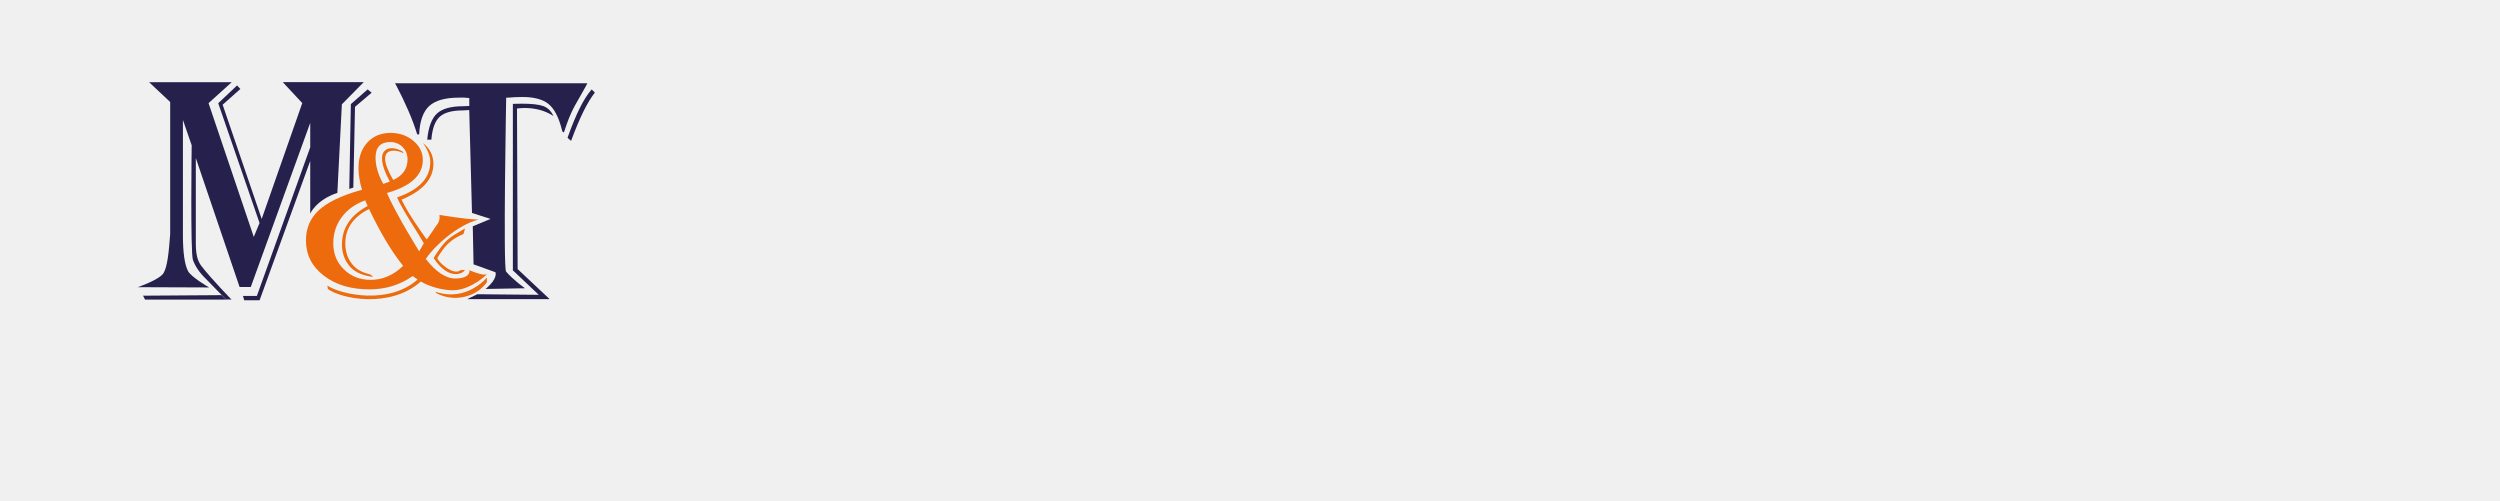
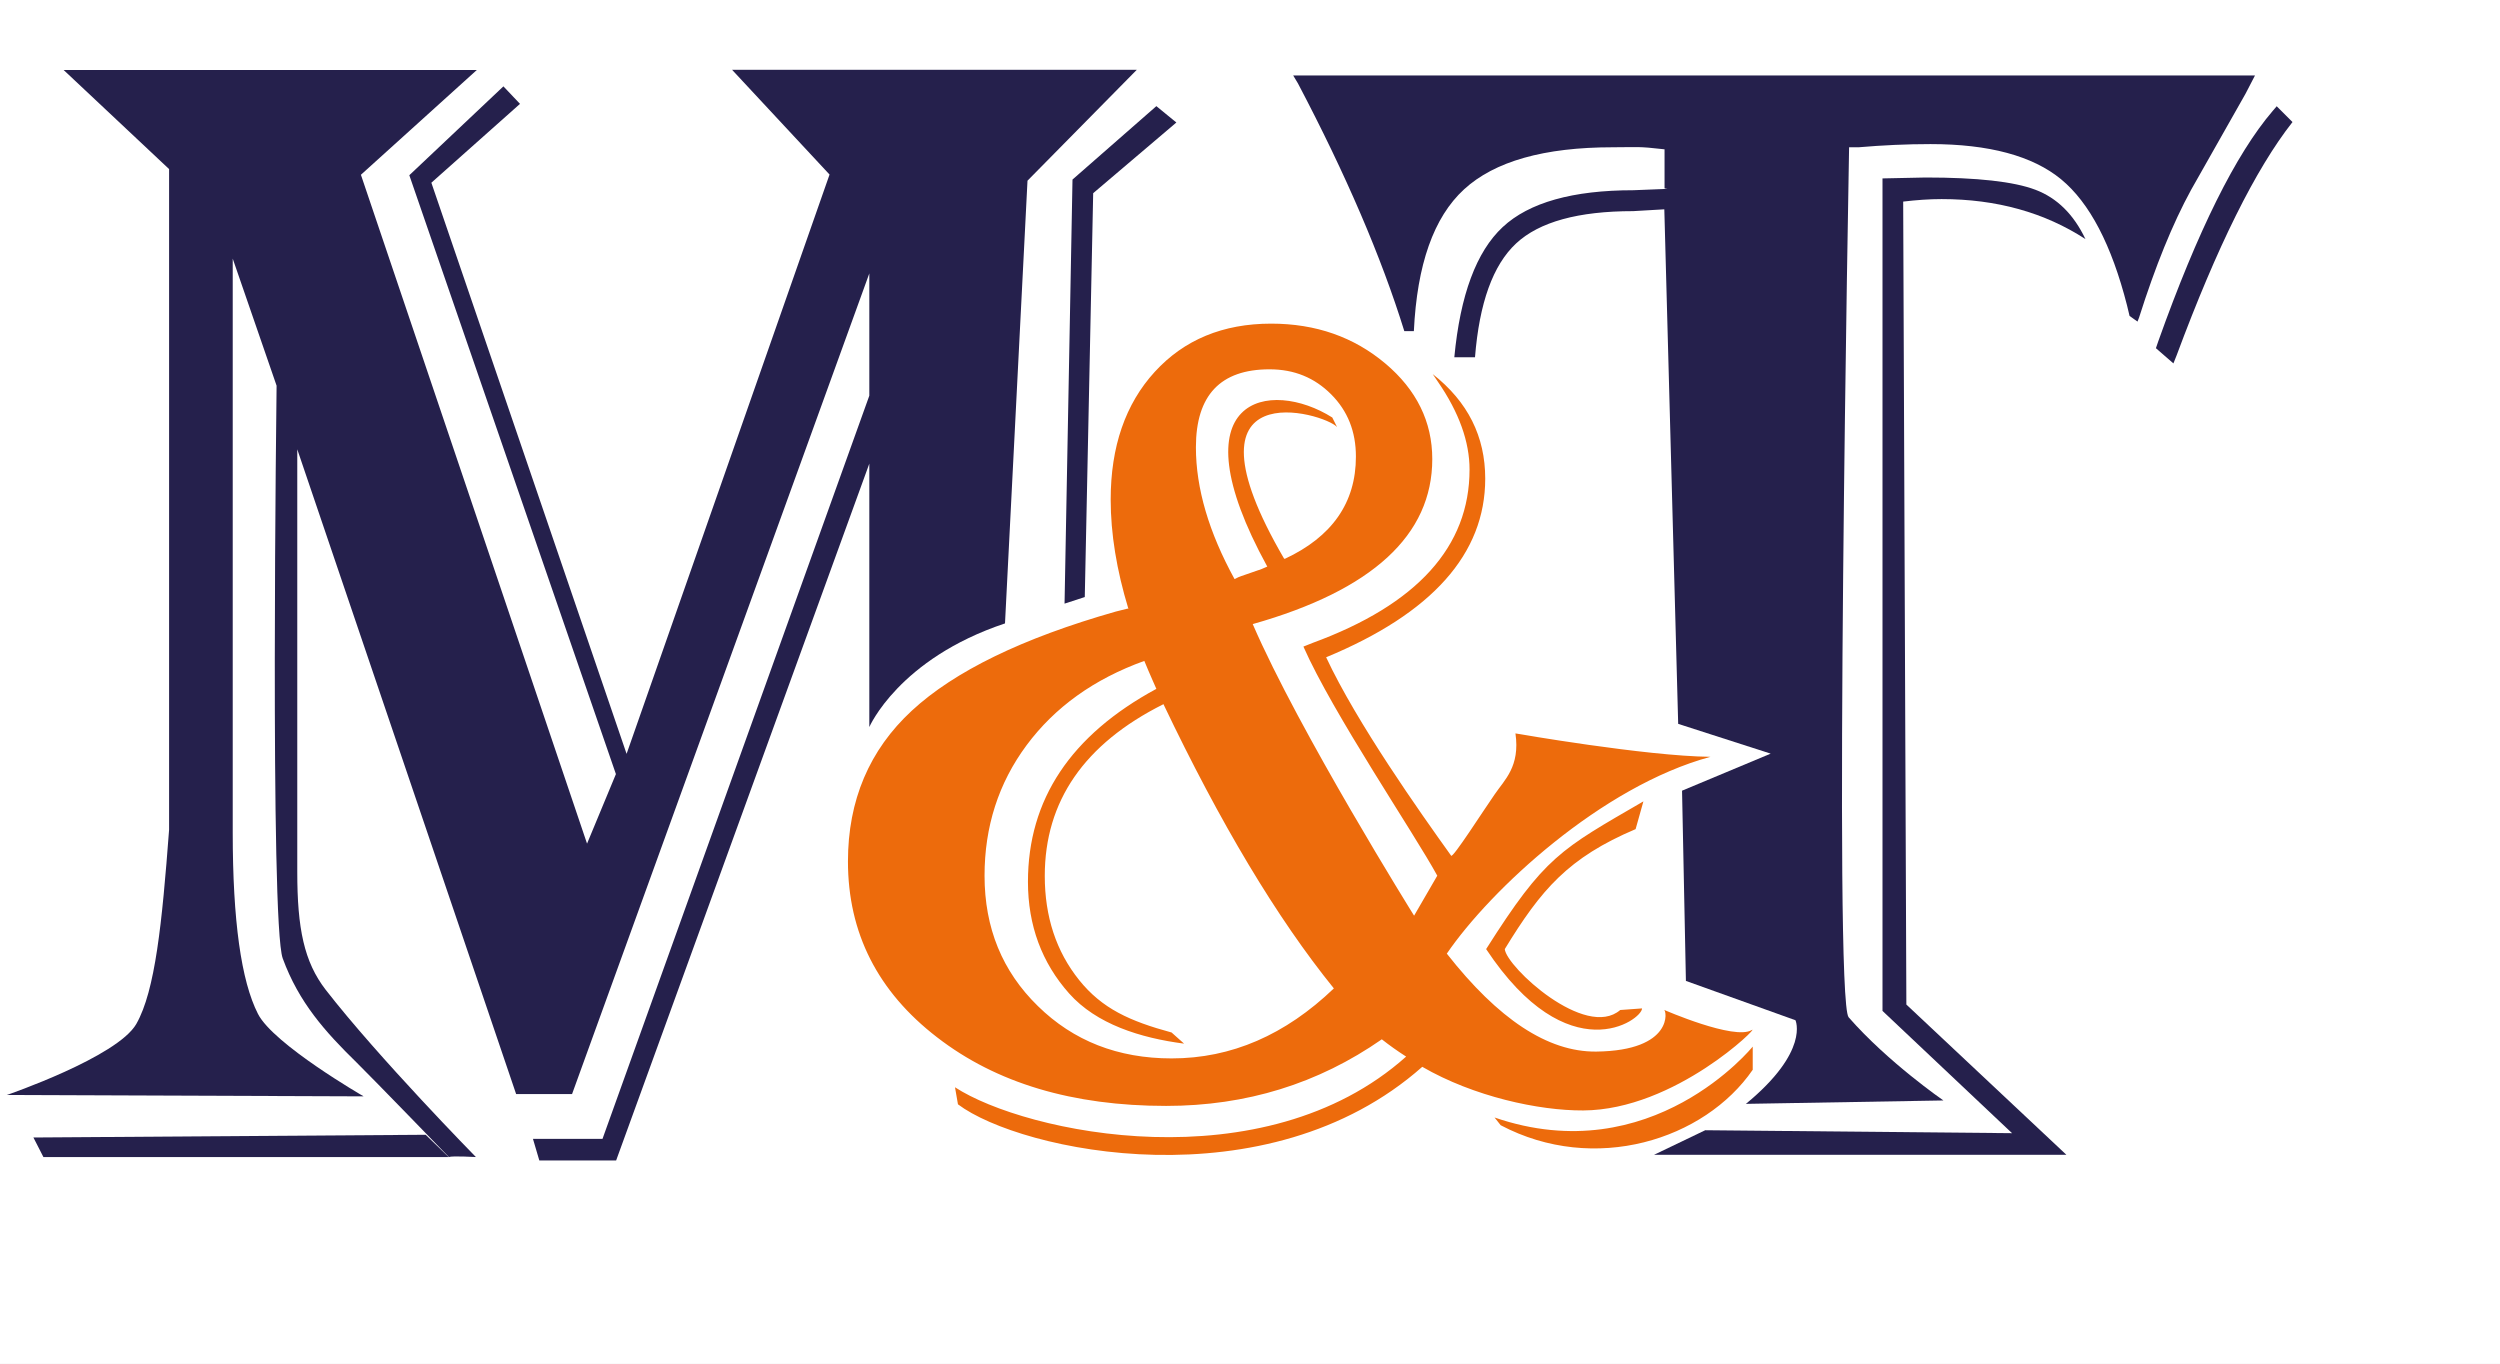
- <svg xmlns="http://www.w3.org/2000/svg" id="Calque_1" version="1.1" viewBox="0 0 550 110">
+ <svg xmlns="http://www.w3.org/2000/svg" id="Calque_1" version="1.1" viewBox="30 15 110 60">
  <defs>
    <style>
      .st0 {
        fill: #ed6b0c;
      }

      .st1 {
        fill: #25204c;
      }
    </style>
  </defs>
+   <rect x="30" y="15" width="110" height="60" fill="white" />
  <g>
    <path class="st1" d="M62.21,18.07l4.29,4.61-8.93,25.49-8.59-25.13,3.9-3.47-.73-.77-4.14,3.91,9.09,26.35-1.27,3.06-9.95-29.43,5.1-4.61h-18.18l4.64,4.36v29.07c-.31,4.11-.61,7.08-1.44,8.54s-5.7,3.13-5.7,3.13l15.7.06h0s-3.97-2.29-4.65-3.63c-.74-1.45-1.11-4.11-1.11-7.98v-25.25l1.93,5.59s-.3,23.65.27,25.2c.71,1.94,1.87,3.23,3.25,4.58.73.72,4.06,4.16,4.06,4.16.14-.06,1.19,0,1.19,0,0,0-4.28-4.36-6.61-7.36-.95-1.23-1.25-2.7-1.25-5.18v-18.6l9.63,28.37h2.46l13.08-36.11v5.38l-11.74,32.7h-3.06l.28.95h3.38l11.14-30.66v11.59s1.29-3,5.97-4.56l.99-19.48,4.81-4.88h-17.8Z" />
    <polygon class="st1" points="48.73 64.93 31.47 65.05 31.91 65.91 49.74 65.91 48.73 64.93" />
    <polygon class="st1" points="81.38 20.08 80.88 19.67 77.19 22.9 76.84 41.56 77.73 41.27 78.1 23.5 81.76 20.39 81.38 20.08" />
    <path class="st0" d="M79.65,41.79c-.52-1.71-.78-3.31-.78-4.81,0-2.33.65-4.21,1.94-5.62s3-2.12,5.12-2.12c1.97,0,3.64.59,5.02,1.75s2.07,2.57,2.07,4.21c0,3.34-2.63,5.77-7.9,7.26,2.04,4.72,7.1,12.83,7.1,12.83l1.02-1.76c-1-1.84-4.6-7.15-5.89-10.08l.4-.16c4.61-1.69,6.91-4.24,6.91-7.63,0-1.22-.46-2.51-1.39-3.86l-.23-.34c1.55,1.22,2.31,2.75,2.31,4.6,0,3.31-2.34,5.93-7,7.86,1.35,2.89,4.13,6.82,5.5,8.73.07.13,1.42-1.99,1.91-2.69.44-.65,1.13-1.23.92-2.69,0,0,5.72,1,8.58,1.03-4.8,1.3-9.69,5.86-11.6,8.66,2.26,2.88,4.44,4.33,6.57,4.31,3.44-.04,3.11-1.85,2.98-1.84,0,0,3.11,1.36,3.87.89.41-.25-3.36,3.52-7.42,3.54-1.95.01-4.82-.61-7.08-1.92-6.83,6.05-17.67,3.73-20.43,1.65l-.13-.75c3.1,2.02,13.57,4.26,19.85-1.35-.39-.25-.74-.5-1.07-.76-2.8,1.95-5.96,2.93-9.49,2.93-4.11,0-7.47-1-10.08-3.02-2.61-2.01-3.92-4.59-3.92-7.74,0-2.68.94-4.9,2.81-6.63s4.86-3.19,8.97-4.36l.52-.13h.02ZM81.18,45.99c-3.47,1.74-5.21,4.26-5.21,7.55,0,1.79.5,3.32,1.51,4.58s2.23,1.81,4.07,2.31l.55.49c-1.93-.25-3.86-.86-5.06-2.21s-1.81-2.99-1.81-4.91c0-3.62,1.88-6.45,5.65-8.49l-.15-.34c-.13-.3-.26-.59-.38-.89-2.22.8-3.94,2.04-5.18,3.71s-1.85,3.59-1.85,5.74c0,2.3.78,4.21,2.35,5.74,1.56,1.53,3.52,2.3,5.88,2.3,2.63,0,5-1.03,7.14-3.08-2.51-3.1-5-7.27-7.5-12.51h0ZM86.53,39.59c2.08-.97,3.13-2.47,3.13-4.5,0-1.1-.36-2.01-1.09-2.74s-1.62-1.1-2.71-1.1c-2.16,0-3.24,1.14-3.24,3.43,0,1.81.57,3.74,1.7,5.8.13-.07.23-.11.29-.13l.75-.26c.06-.01.19-.07.4-.16-4.13-7.53.14-8.28,2.86-6.56l.21.42c-.54-.62-7.2-2.56-2.33,5.79h.02ZM101.97,51.48c-2.97,1.26-4.16,2.66-5.76,5.28.07.78,3.55,4,5.08,2.68l.96-.07c0,.51-3.24,2.85-6.86-2.61,2.59-4.09,3.27-4.38,6.92-6.5l-.34,1.21ZM107.12,62.07c-2.12,3.08-6.96,4.62-11.09,2.44l-.27-.34c6.92,2.38,11.36-3.12,11.36-3.12v1.02Z" />
    <path class="st1" d="M130.18,19.67l-.18.21c-1.62,1.89-3.3,5.27-5.03,10.12l-.11.32.77.67.14-.35c1.78-4.79,3.48-8.21,5.1-10.27h0l-.7-.7Z" />
    <path class="st1" d="M119.56,23.35c-.95-.36-2.56-.54-4.83-.54l-1.9.04v36.63l5.7,5.38-13.5-.13-2.25,1.08h18.14l-7.04-6.61-.14-35.33c.59-.07,1.15-.11,1.69-.11,2.42,0,4.53.59,6.33,1.76h0c-.52-1.09-1.25-1.81-2.2-2.17Z" />
    <path class="st1" d="M104.01,49.79l.17,8.37,4.82,1.73s.64,1.36-2.18,3.68l8.69-.15s-2.44-1.68-4.17-3.66c-.67-.77.02-38.28.02-38.28h.42c1.05-.09,2.11-.14,3.16-.14,2.58,0,4.5.52,5.75,1.55,1.25,1.03,2.22,2.88,2.9,5.55l.11.46.35.25.07-.18c.71-2.24,1.47-4.12,2.29-5.62l2.39-4.22c.07-.14.21-.41.42-.81h-42.32l.21.35c2.11,4.01,3.67,7.64,4.68,10.9h.42c.14-2.93.87-5.01,2.21-6.24,1.34-1.23,3.52-1.85,6.54-1.85,1.08,0,1.08-.05,2.28.09v1.72l.13.02-1.5.06c-2.67,0-4.59.54-5.75,1.62-1.16,1.08-1.87,2.99-2.13,5.73h.91c.19-2.39.79-4.06,1.81-5.01,1.02-.95,2.74-1.42,5.15-1.42l1.37-.08.61,22.64,4.07,1.31" />
  </g>
  <path class="st1" d="M79.6,40.42" />
  <path class="st1" d="M74.51,42.07" />
</svg>
